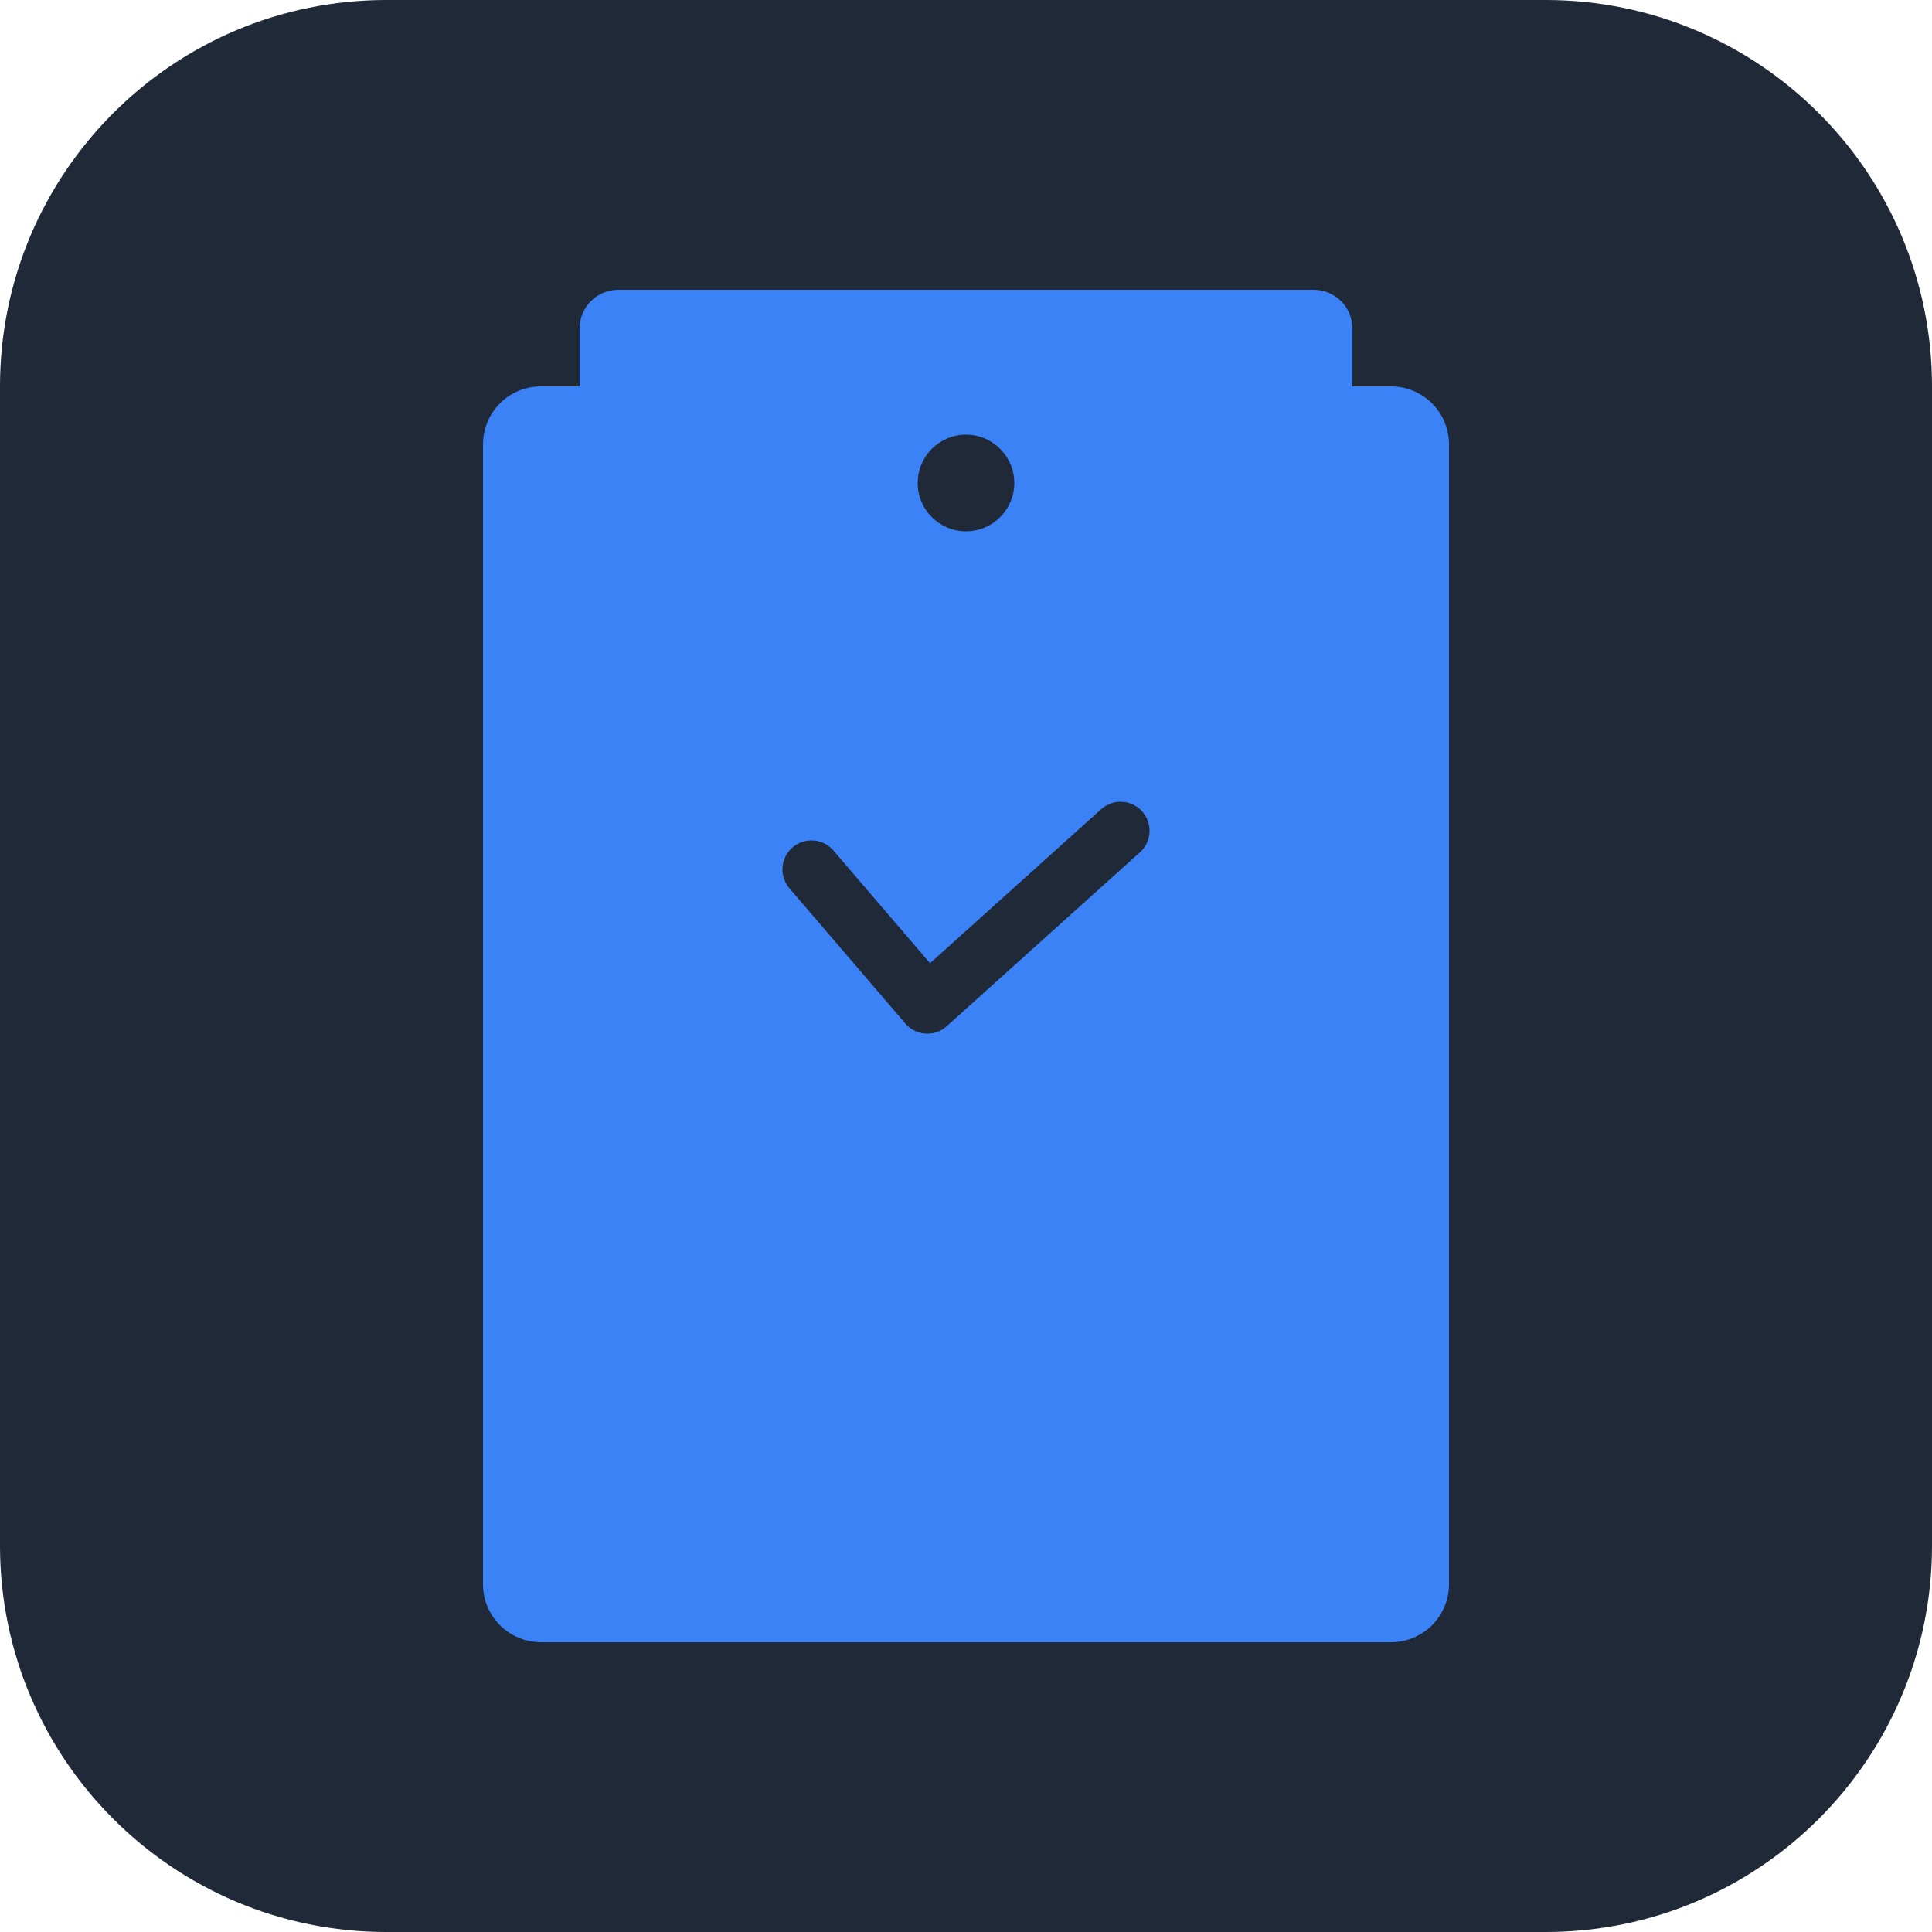
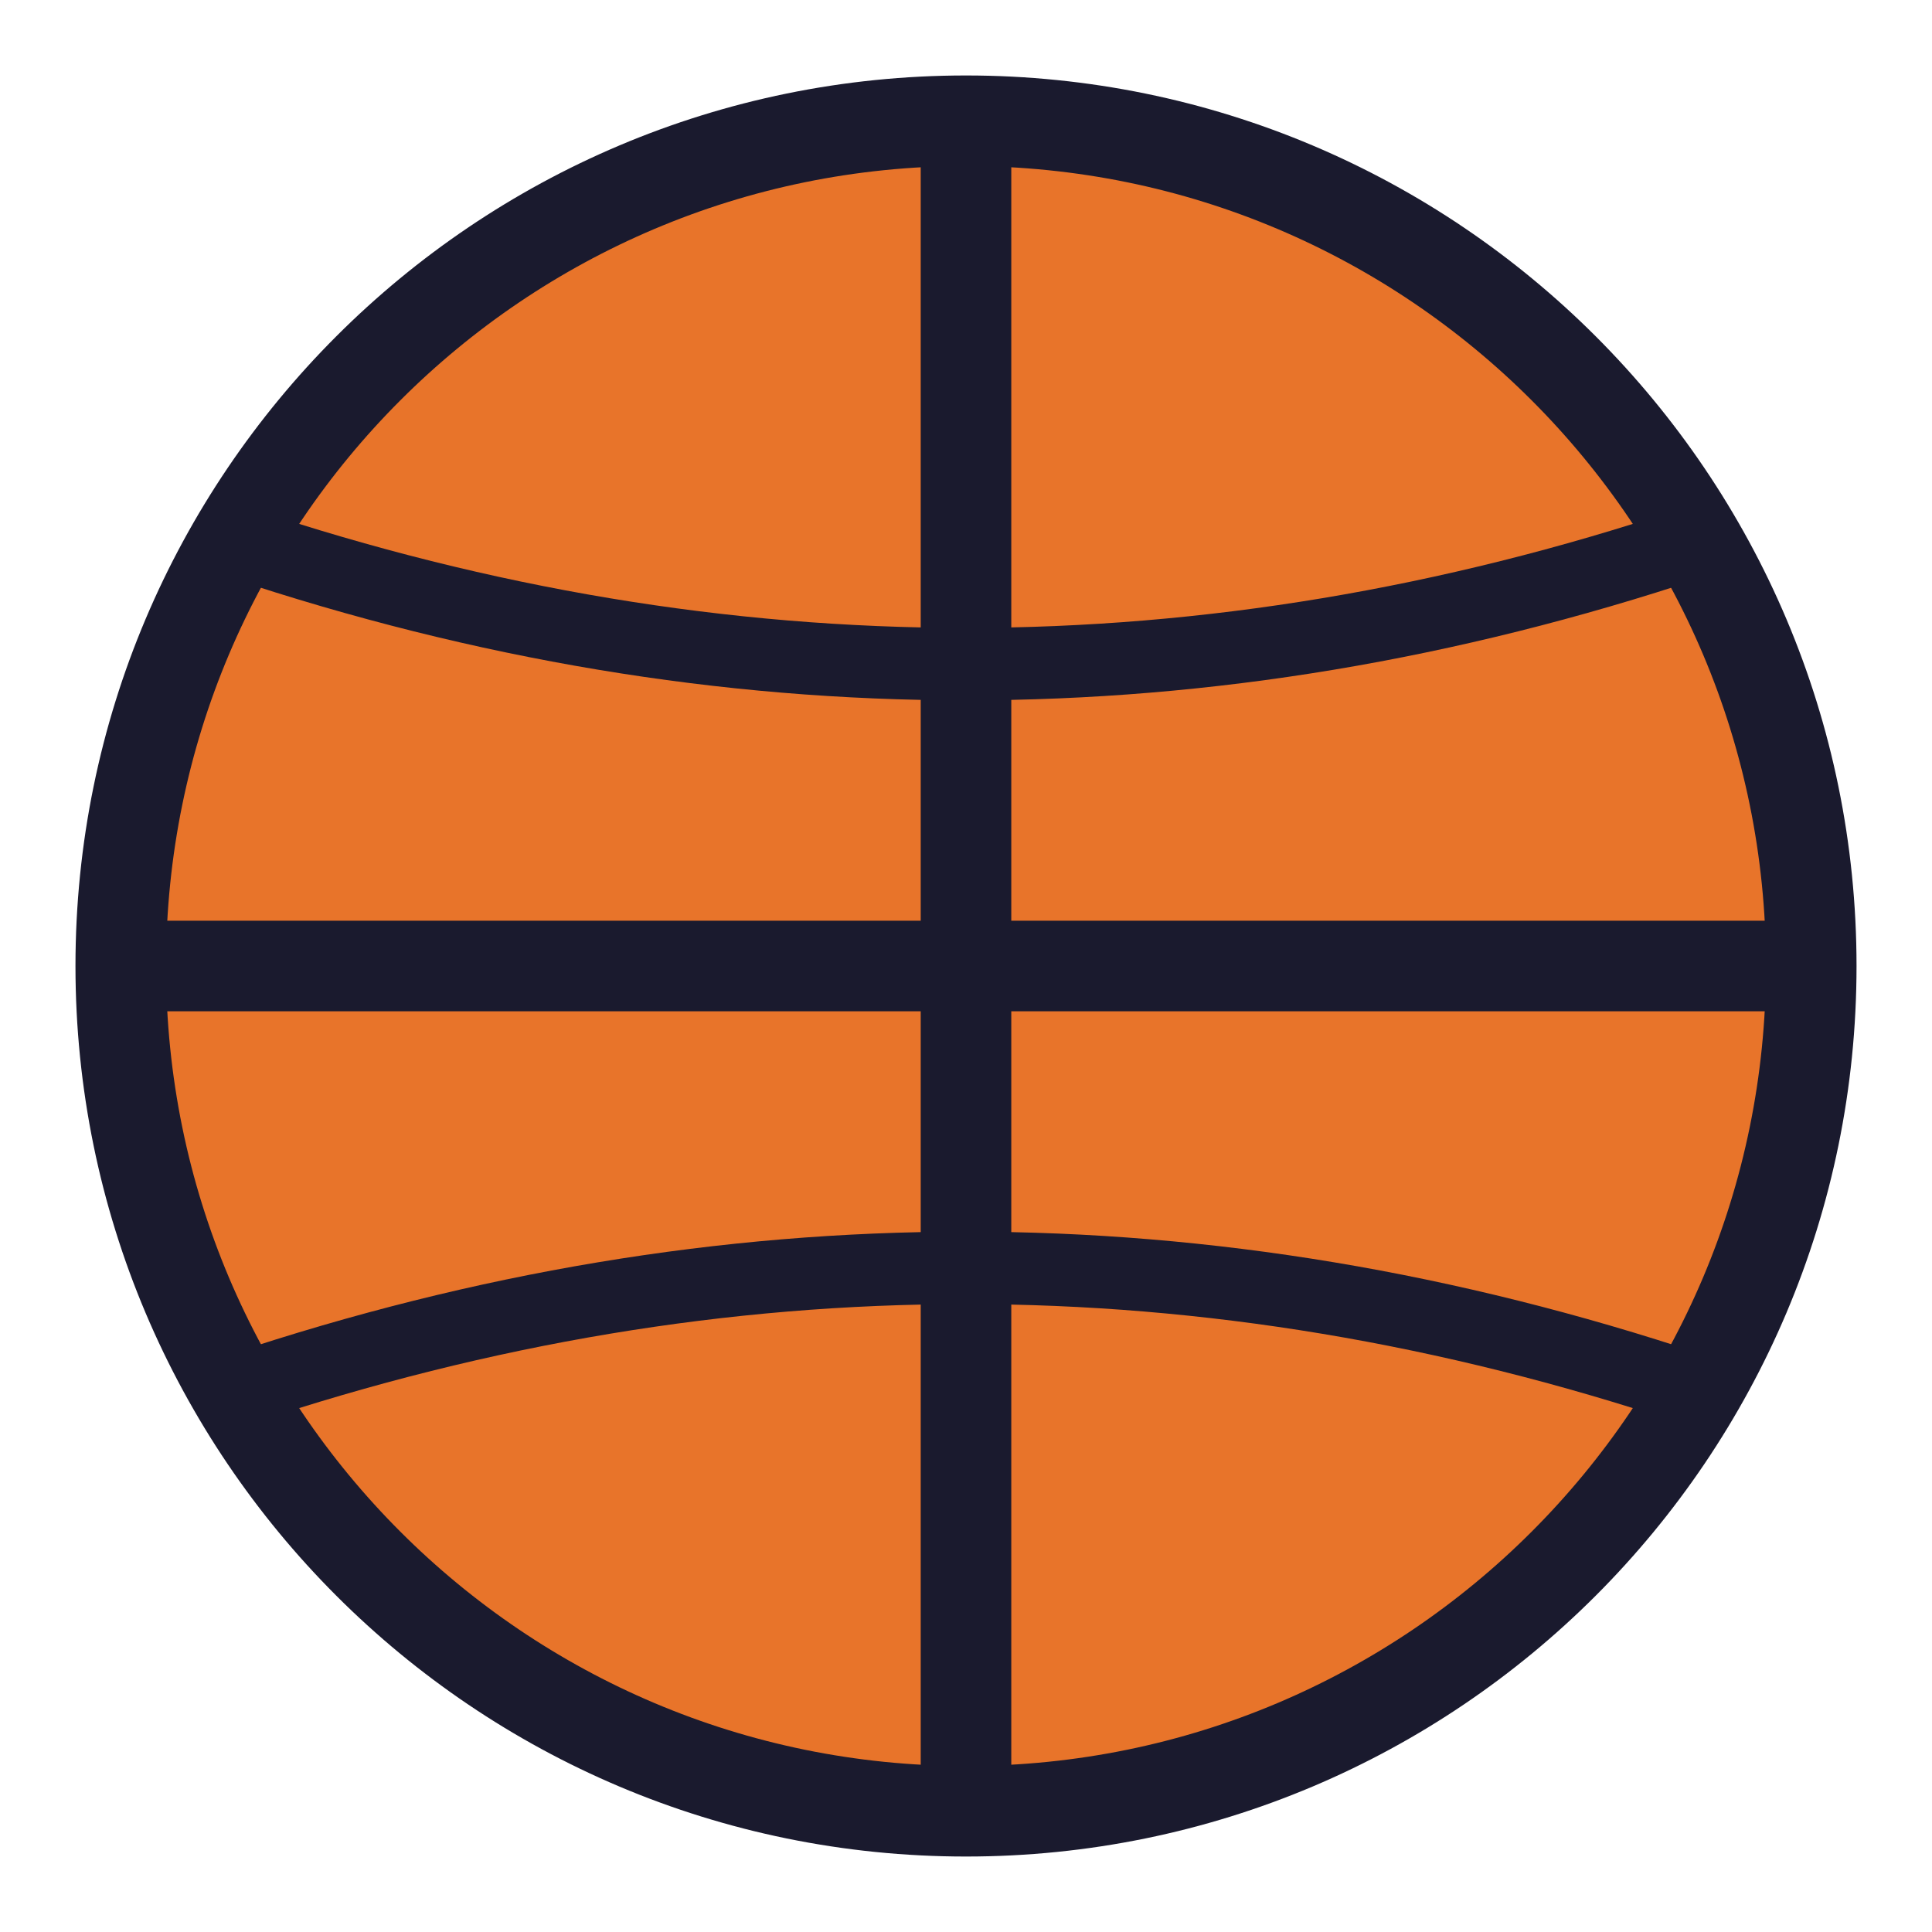
- <svg xmlns="http://www.w3.org/2000/svg" viewBox="0 0 100 100">
-   <rect width="100" height="100" fill="#1f2937" rx="20" />
-   <rect x="25" y="20" width="50" height="65" fill="#3b82f6" rx="3" />
-   <rect x="30" y="15" width="40" height="8" fill="#3b82f6" rx="2" />
-   <circle cx="50" cy="25" r="2.5" fill="#1f2937" />
-   <g transform="translate(50, 50)">
-     <polyline points="-8,-5 -2,2 8,-7" stroke="#1f2937" stroke-width="3" fill="none" stroke-linecap="round" stroke-linejoin="round" />
-   </g>
+ <svg xmlns="http://www.w3.org/2000/svg" viewBox="0 0 32 32">
+   <circle cx="16" cy="16" r="14" fill="#e8742a" stroke="#1a1a2e" stroke-width="1.5" />
+   <path d="M16 2 Q16 16 16 30" stroke="#1a1a2e" stroke-width="1.5" fill="none" />
+   <path d="M2 16 Q16 16 30 16" stroke="#1a1a2e" stroke-width="1.5" fill="none" />
+   <path d="M4 9 Q16 13 28 9" stroke="#1a1a2e" stroke-width="1.2" fill="none" />
+   <path d="M4 23 Q16 19 28 23" stroke="#1a1a2e" stroke-width="1.2" fill="none" />
</svg>
